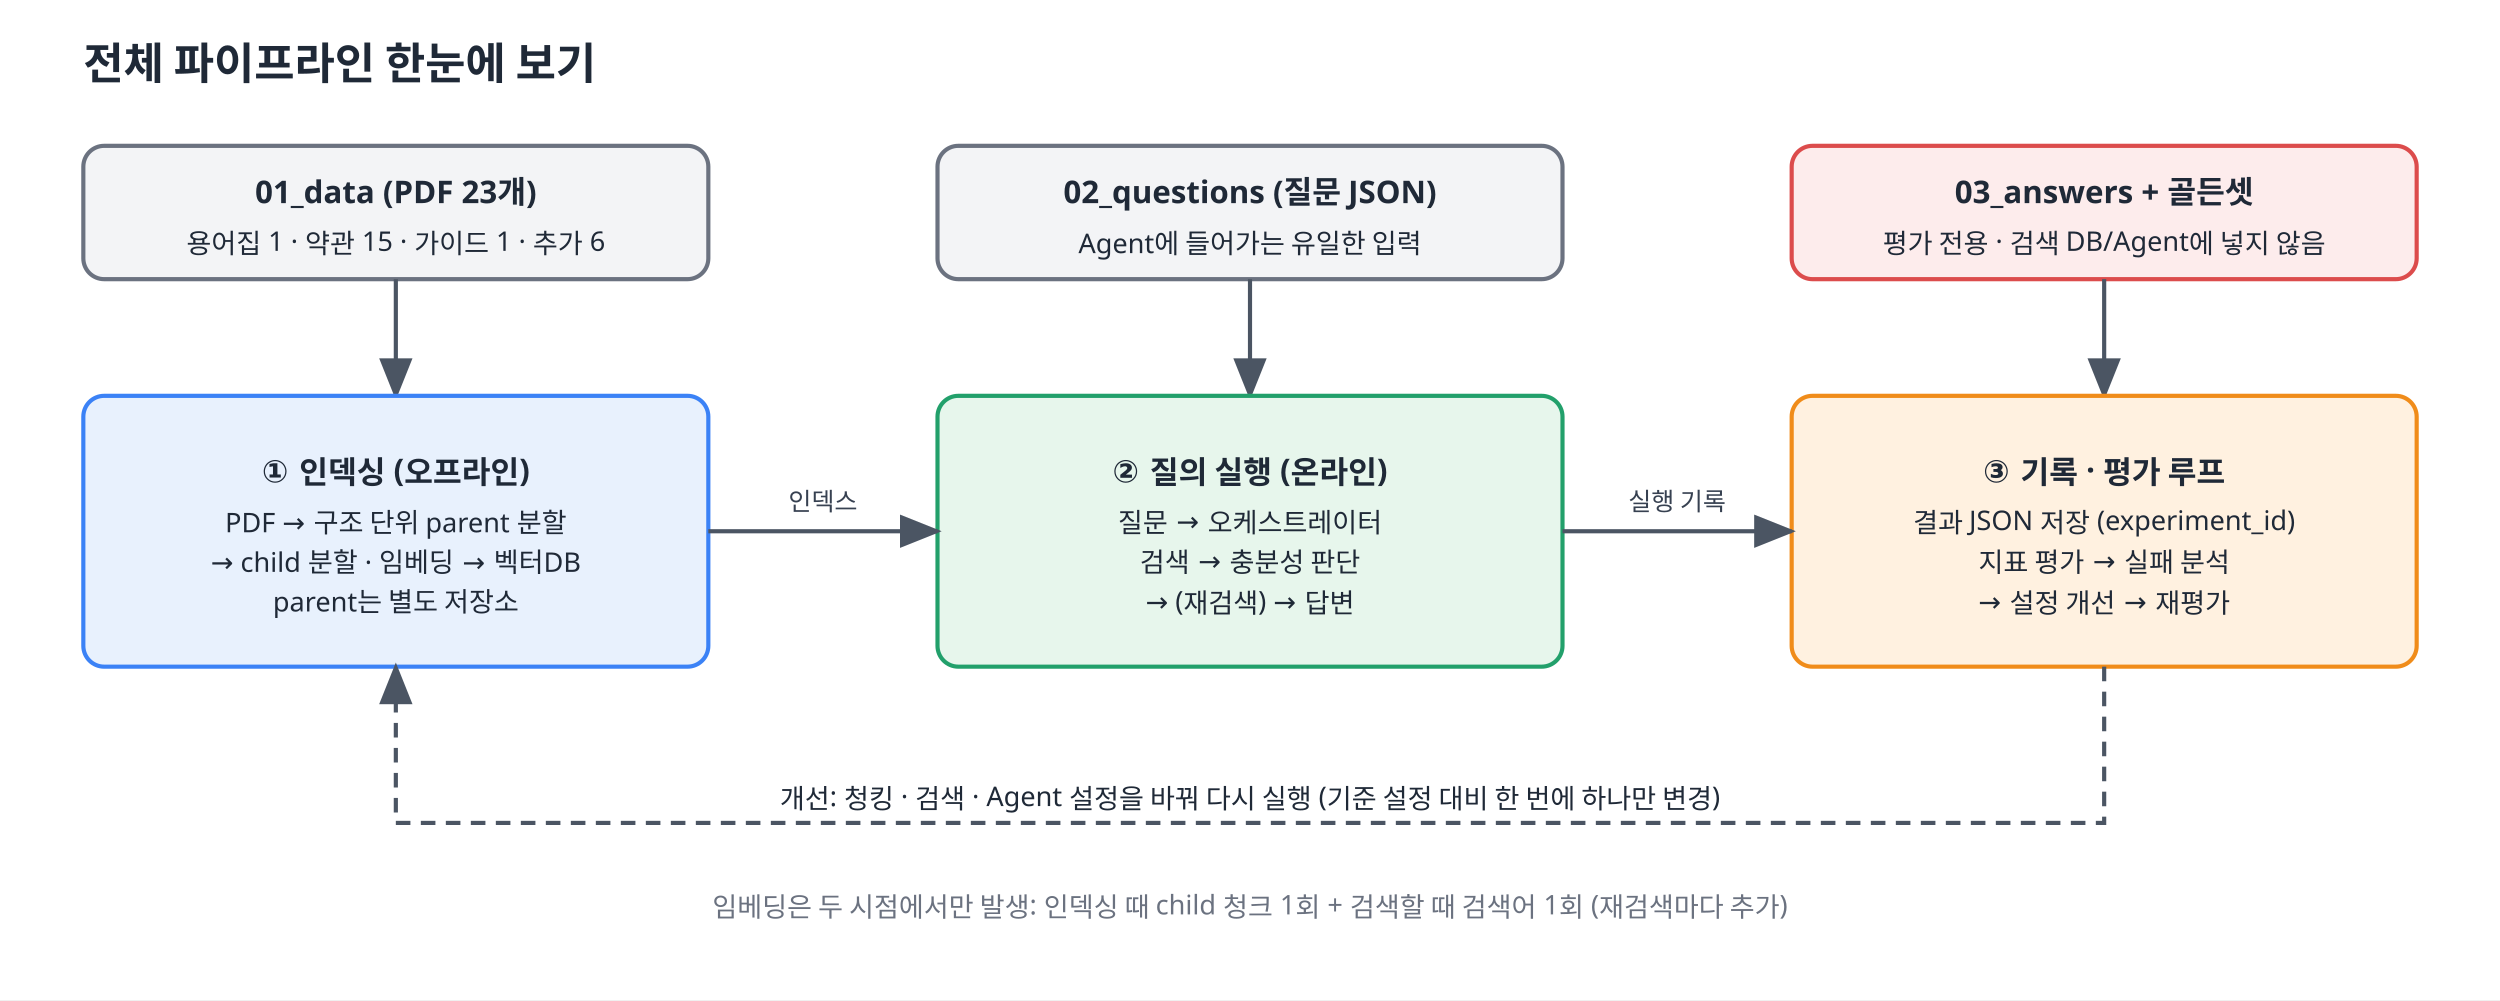
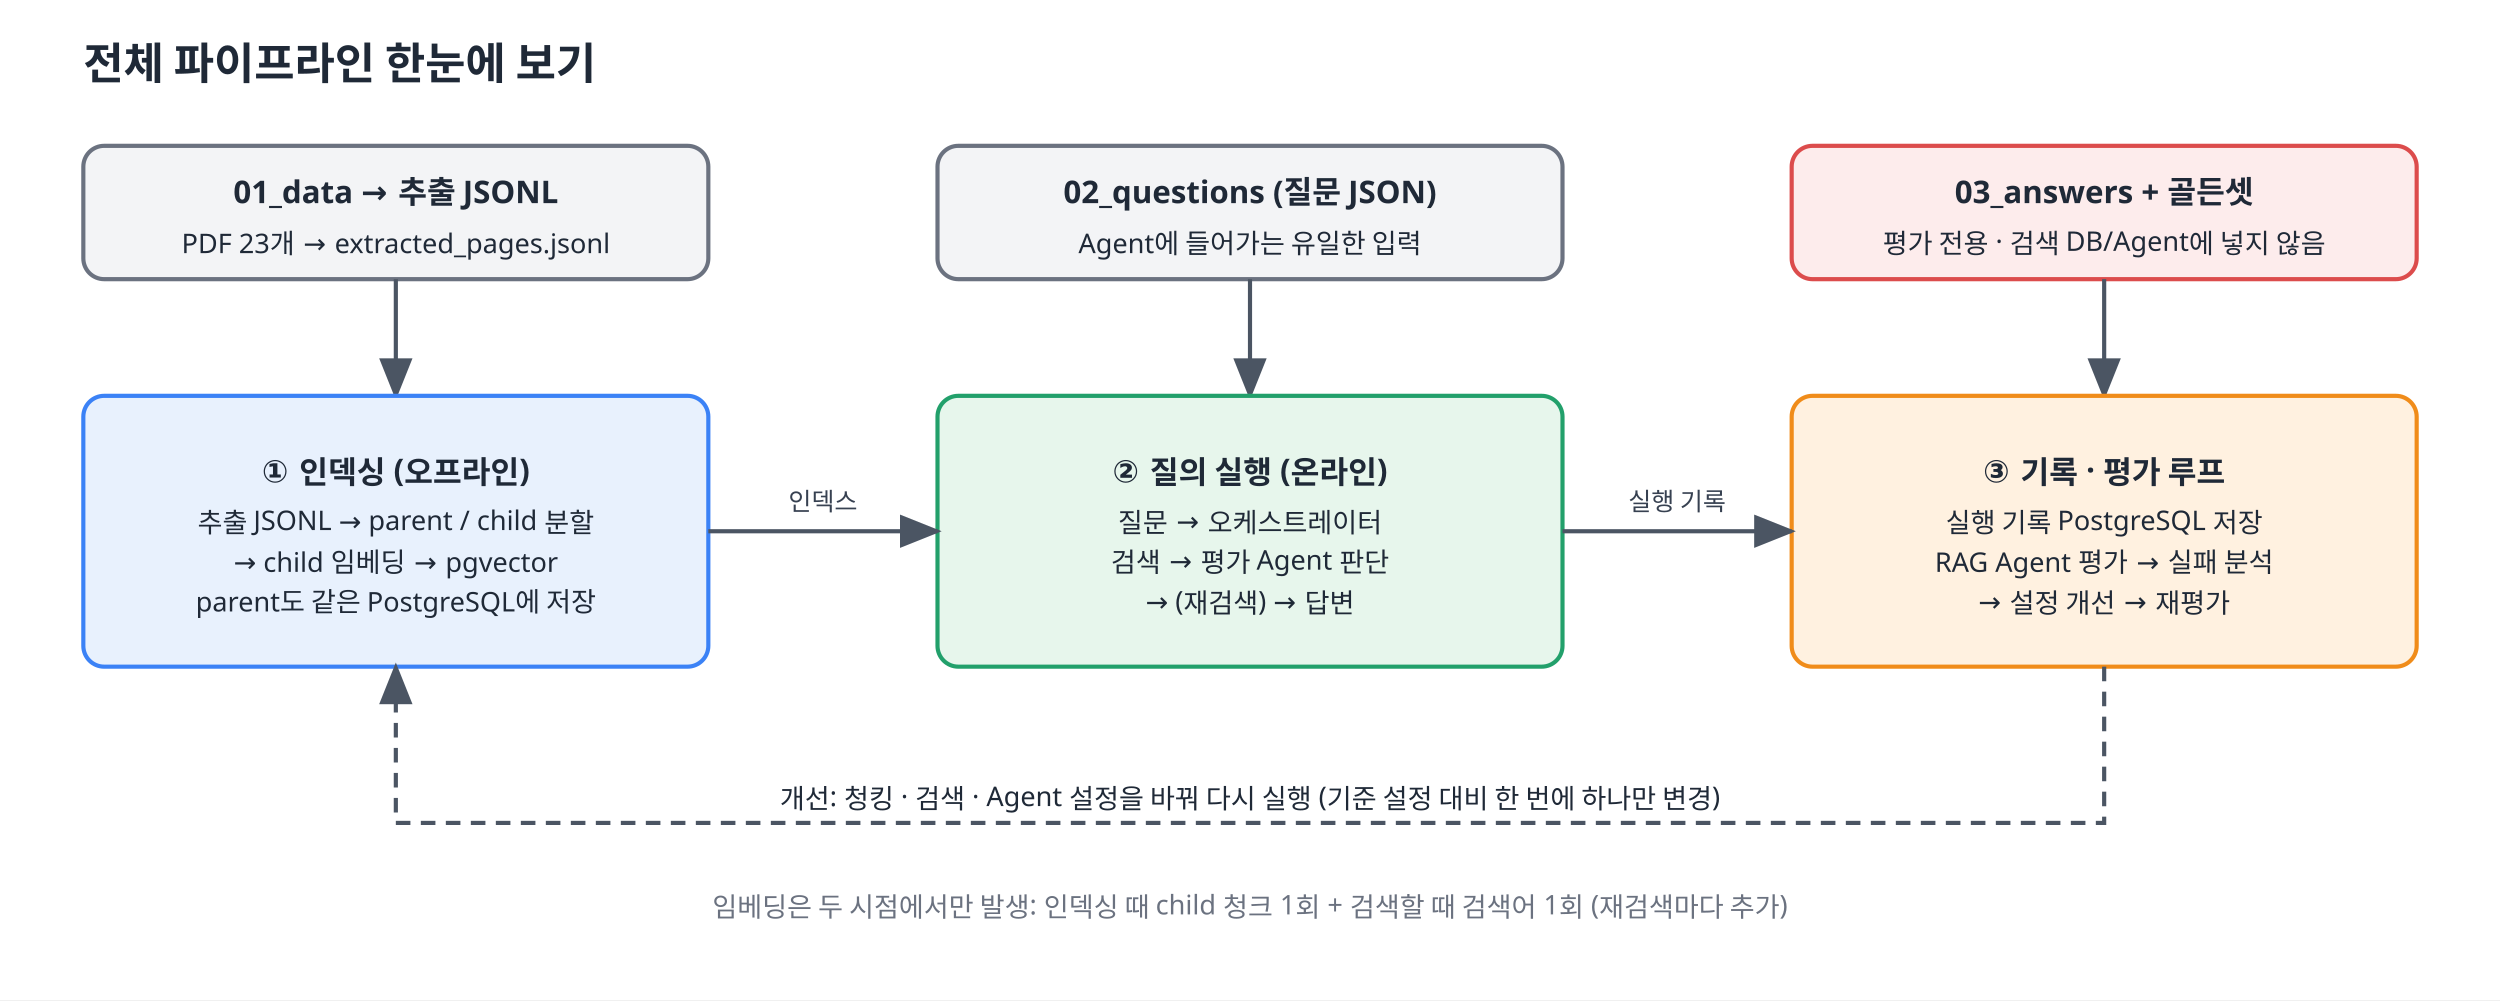
<svg xmlns="http://www.w3.org/2000/svg" width="1200" height="480" viewBox="0 0 1200 480" font-family="'Apple SD Gothic Neo','Noto Sans KR','Malgun Gothic',sans-serif">
  <defs>
    <marker id="ah" markerWidth="10" markerHeight="8" refX="9" refY="4" orient="auto">
      <path d="M0 0 L10 4 L0 8 z" fill="#4B5563" />
    </marker>
  </defs>
  <rect width="1200" height="480" fill="#FFFFFF" />
  <text x="40" y="38" font-size="21" font-weight="bold" text-anchor="start" fill="#1F2937">전체 파이프라인 한눈에 보기</text>
  <rect x="40" y="70" width="300" height="64" rx="10" fill="#F3F4F6" stroke="#6B7280" stroke-width="2" />
-   <text x="190.0" y="97.5" font-size="15" font-weight="bold" text-anchor="middle" fill="#1F2937">01_data  (PDF 23개)</text>
-   <text x="190.0" y="121.5" font-size="13" font-weight="normal" text-anchor="middle" fill="#1F2937">용어집 1 · 약관 15 · 가이드 1 · 추가 6</text>
+   <text x="190.0" y="97.5" font-size="15" font-weight="bold" text-anchor="middle" fill="#1F2937">01_data → 추출 JSONL</text>
+   <text x="190.0" y="121.5" font-size="13" font-weight="normal" text-anchor="middle" fill="#1F2937">PDF 23개 → extracted_pages.jsonl</text>
  <rect x="450" y="70" width="300" height="64" rx="10" fill="#F3F4F6" stroke="#6B7280" stroke-width="2" />
  <text x="600.0" y="97.5" font-size="15" font-weight="bold" text-anchor="middle" fill="#1F2937">02_questions  (질문 JSON)</text>
  <text x="600.0" y="121.5" font-size="13" font-weight="normal" text-anchor="middle" fill="#1F2937">Agent에 들어가는 유일한 입력</text>
  <rect x="860" y="70" width="300" height="64" rx="10" fill="#FDECEC" stroke="#DC4C4C" stroke-width="2" />
  <text x="1010.0" y="97.5" font-size="15" font-weight="bold" text-anchor="middle" fill="#1F2937">03_answers + 골든셋</text>
  <text x="1010.0" y="121.5" font-size="13" font-weight="normal" text-anchor="middle" fill="#1F2937">평가 전용 · 검색 DB/Agent에 넣지 않음</text>
  <path d="M 190 134 L 190 190" fill="none" stroke="#4B5563" stroke-width="2" marker-end="url(#ah)" />
  <path d="M 600 134 L 600 190" fill="none" stroke="#4B5563" stroke-width="2" marker-end="url(#ah)" />
  <path d="M 1010 134 L 1010 190" fill="none" stroke="#4B5563" stroke-width="2" marker-end="url(#ah)" />
  <rect x="40" y="190" width="300" height="130" rx="10" fill="#E8F1FD" stroke="#3B82F6" stroke-width="2" />
  <text x="190.0" y="231.5" font-size="15" font-weight="bold" text-anchor="middle" fill="#1F2937">① 인덱싱 (오프라인)</text>
-   <text x="190.0" y="255.5" font-size="13" font-weight="normal" text-anchor="middle" fill="#1F2937">PDF → 구조 단위 parent 분할</text>
-   <text x="190.0" y="274.5" font-size="13" font-weight="normal" text-anchor="middle" fill="#1F2937">→ child 분할 · 임베딩 → 벡터DB</text>
-   <text x="190.0" y="293.5" font-size="13" font-weight="normal" text-anchor="middle" fill="#1F2937">parent는 별도 저장소</text>
+   <text x="190.0" y="255.5" font-size="13" font-weight="normal" text-anchor="middle" fill="#1F2937">추출 JSONL → parent / child 분할</text>
+   <text x="190.0" y="274.5" font-size="13" font-weight="normal" text-anchor="middle" fill="#1F2937">→ child 임베딩 → pgvector</text>
+   <text x="190.0" y="293.5" font-size="13" font-weight="normal" text-anchor="middle" fill="#1F2937">parent도 같은 PostgreSQL에 저장</text>
  <rect x="450" y="190" width="300" height="130" rx="10" fill="#E7F6EC" stroke="#22A06B" stroke-width="2" />
  <text x="600.0" y="231.5" font-size="15" font-weight="bold" text-anchor="middle" fill="#1F2937">② 질의 실행 (온라인)</text>
  <text x="600.0" y="255.5" font-size="13" font-weight="normal" text-anchor="middle" fill="#1F2937">질문 → 오케스트레이터</text>
-   <text x="600.0" y="274.5" font-size="13" font-weight="normal" text-anchor="middle" fill="#1F2937">검색 → 충분성 판단</text>
+   <text x="600.0" y="274.5" font-size="13" font-weight="normal" text-anchor="middle" fill="#1F2937">검색 → 평가 Agent 판단</text>
  <text x="600.0" y="293.5" font-size="13" font-weight="normal" text-anchor="middle" fill="#1F2937">→ (재검색) → 답변</text>
  <rect x="860" y="190" width="300" height="130" rx="10" fill="#FFF1E0" stroke="#F08C1A" stroke-width="2" />
  <text x="1010.0" y="231.5" font-size="15" font-weight="bold" text-anchor="middle" fill="#1F2937">③ 기록 · 평가 루프</text>
-   <text x="1010.0" y="255.5" font-size="13" font-weight="normal" text-anchor="middle" fill="#1F2937">결과 JSON 저장 (experiment_id)</text>
-   <text x="1010.0" y="274.5" font-size="13" font-weight="normal" text-anchor="middle" fill="#1F2937">지표 평가 → 실패 분석</text>
+   <text x="1010.0" y="255.5" font-size="13" font-weight="normal" text-anchor="middle" fill="#1F2937">실행 기록 PostgreSQL 저장</text>
+   <text x="1010.0" y="274.5" font-size="13" font-weight="normal" text-anchor="middle" fill="#1F2937">RAG Agent 평가 → 실패 분석</text>
  <text x="1010.0" y="293.5" font-size="13" font-weight="normal" text-anchor="middle" fill="#1F2937">→ 설정 개선 → 재평가</text>
  <path d="M 340 255 L 450 255" fill="none" stroke="#4B5563" stroke-width="2" marker-end="url(#ah)" />
  <text x="395" y="245" font-size="12" font-weight="normal" text-anchor="middle" fill="#374151">인덱스</text>
  <path d="M 750 255 L 860 255" fill="none" stroke="#4B5563" stroke-width="2" marker-end="url(#ah)" />
  <text x="805" y="245" font-size="12" font-weight="normal" text-anchor="middle" fill="#374151">실행 기록</text>
  <path d="M 1010 320 L 1010 395 L 190 395 L 190 320" fill="none" stroke="#4B5563" stroke-width="2" stroke-dasharray="7 5" marker-end="url(#ah)" />
  <text x="600" y="388" font-size="13" font-weight="normal" text-anchor="middle" fill="#1F2937">개선: 청킹 · 검색 · Agent 설정을 바꿔 다시 실행 (기준 설정 대비 한 번에 하나만 변경)</text>
  <text x="600" y="440" font-size="13" font-weight="normal" text-anchor="middle" fill="#6B7280">임베딩은 두 시점에서만 발생: 인덱싱 때 child 청크 1회 + 검색할 때 검색어 1회 (재검색마다 추가)</text>
</svg>
